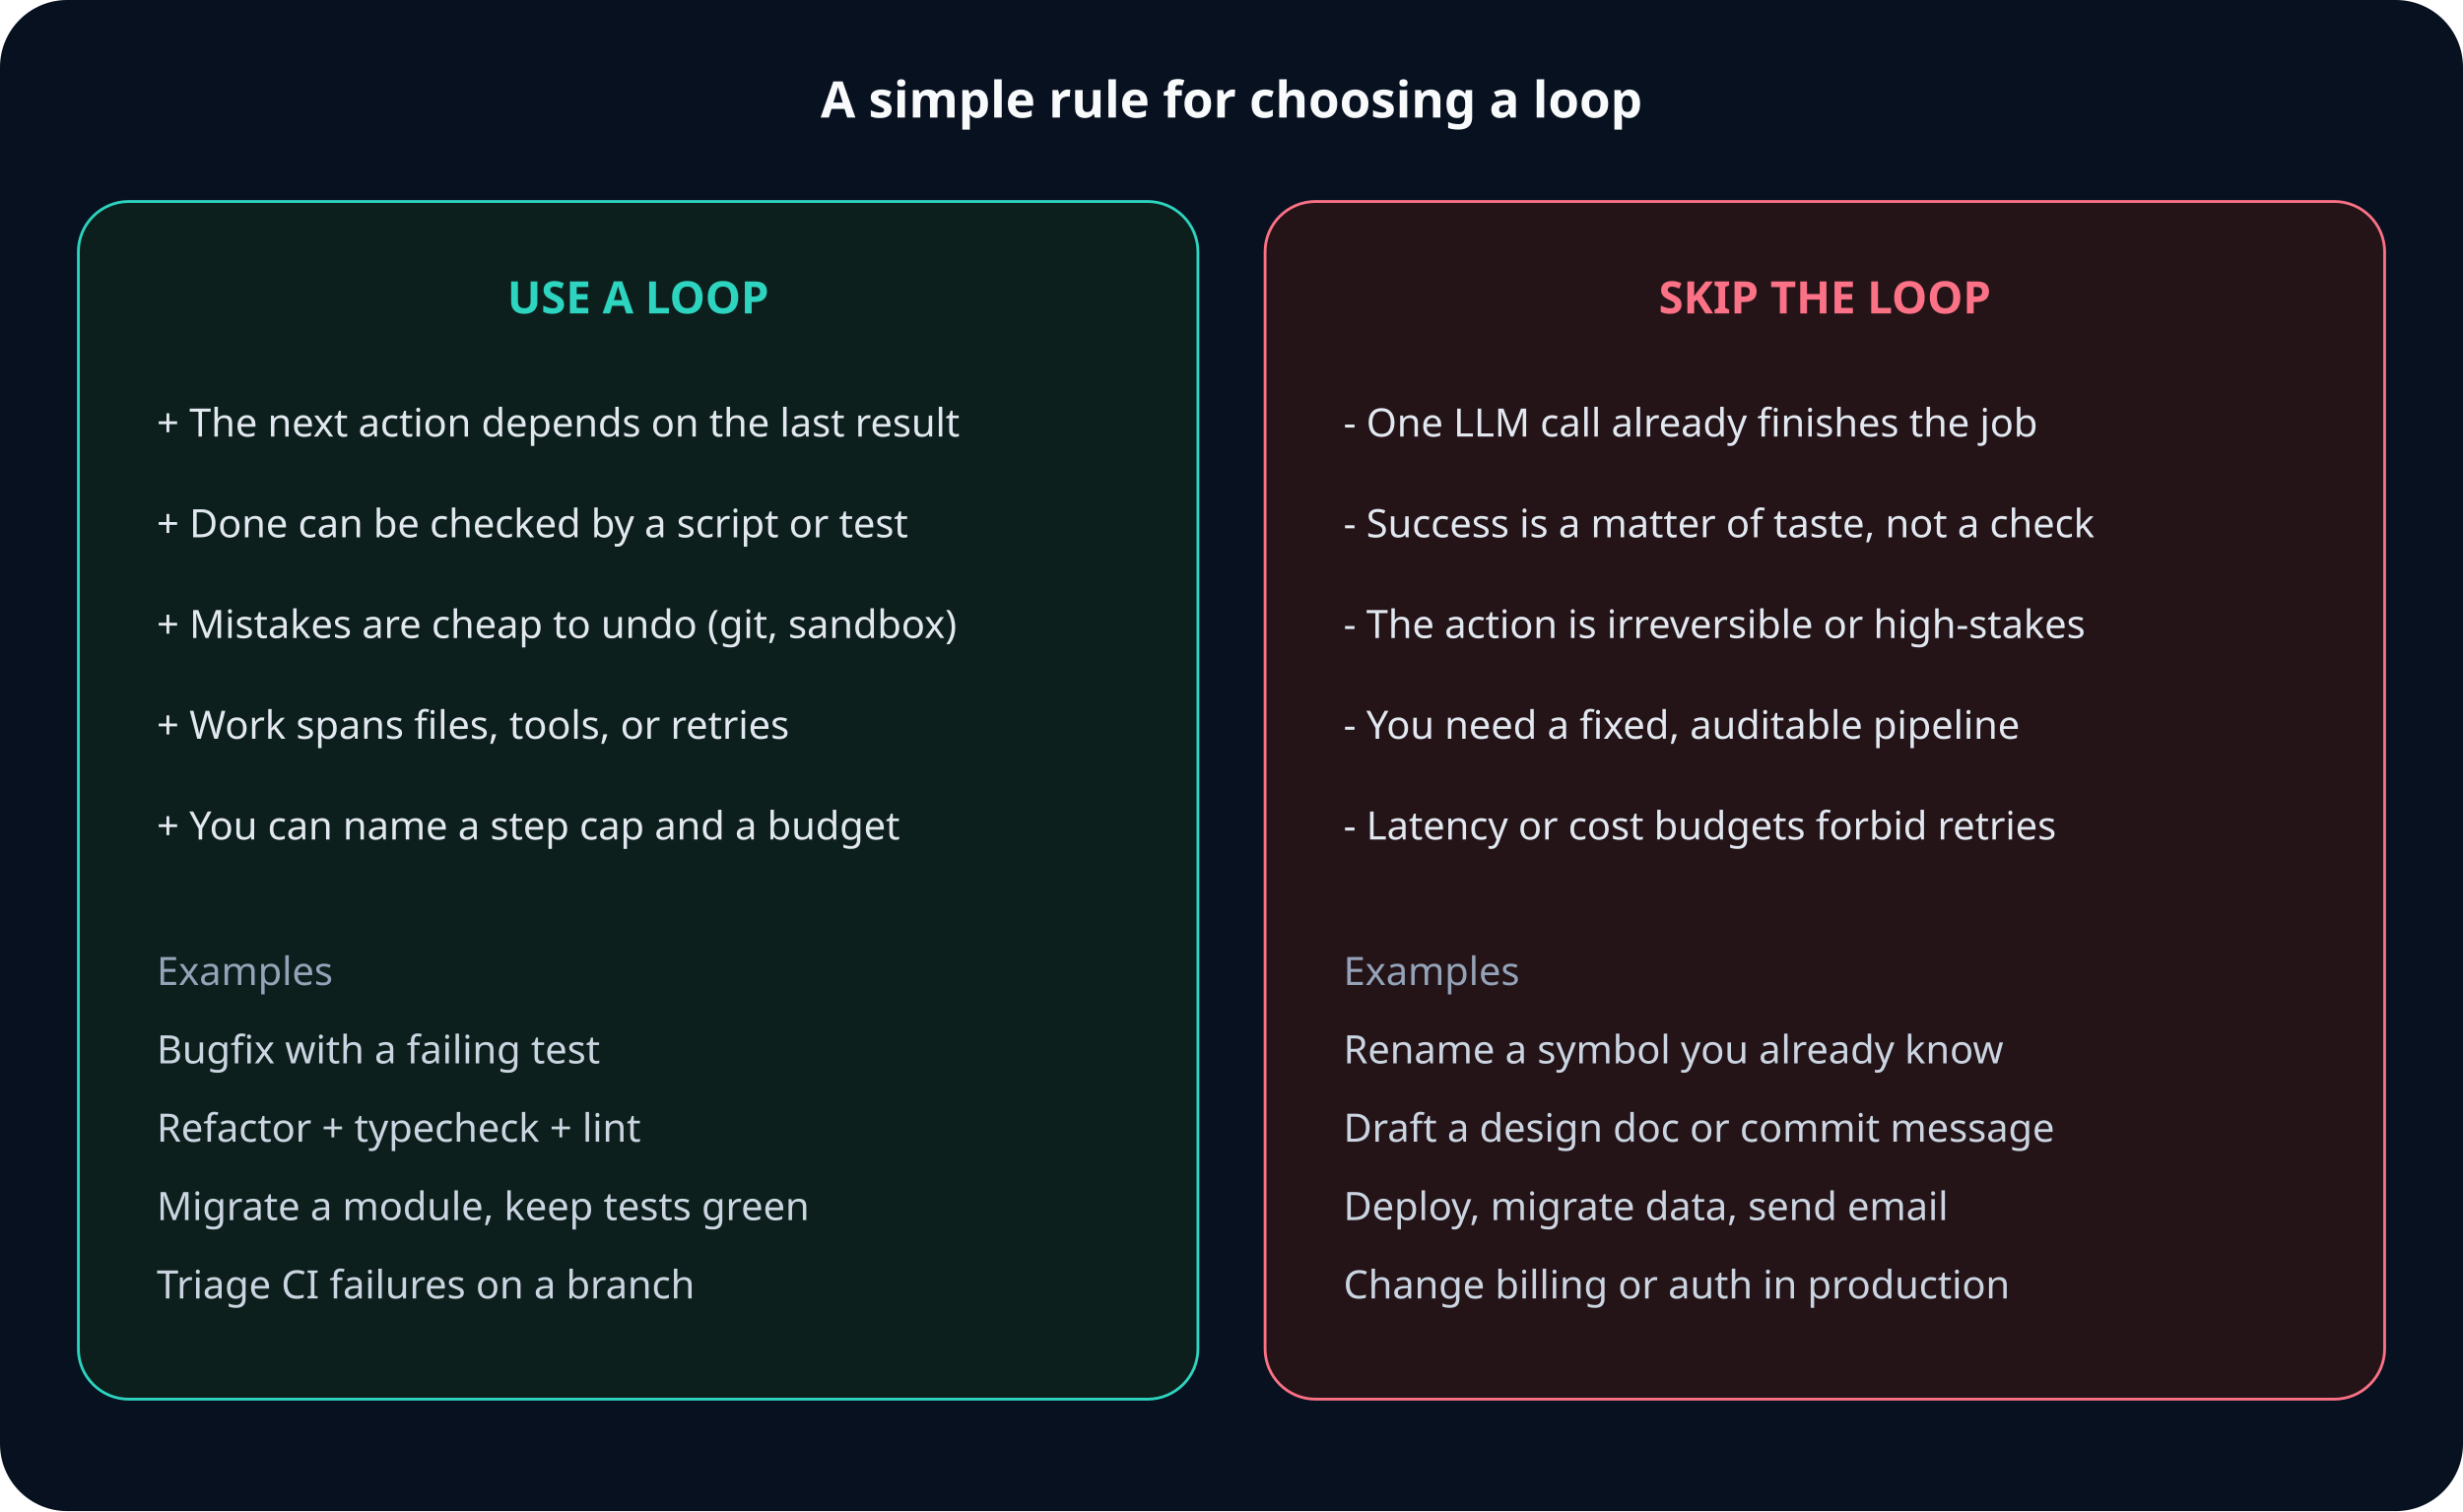
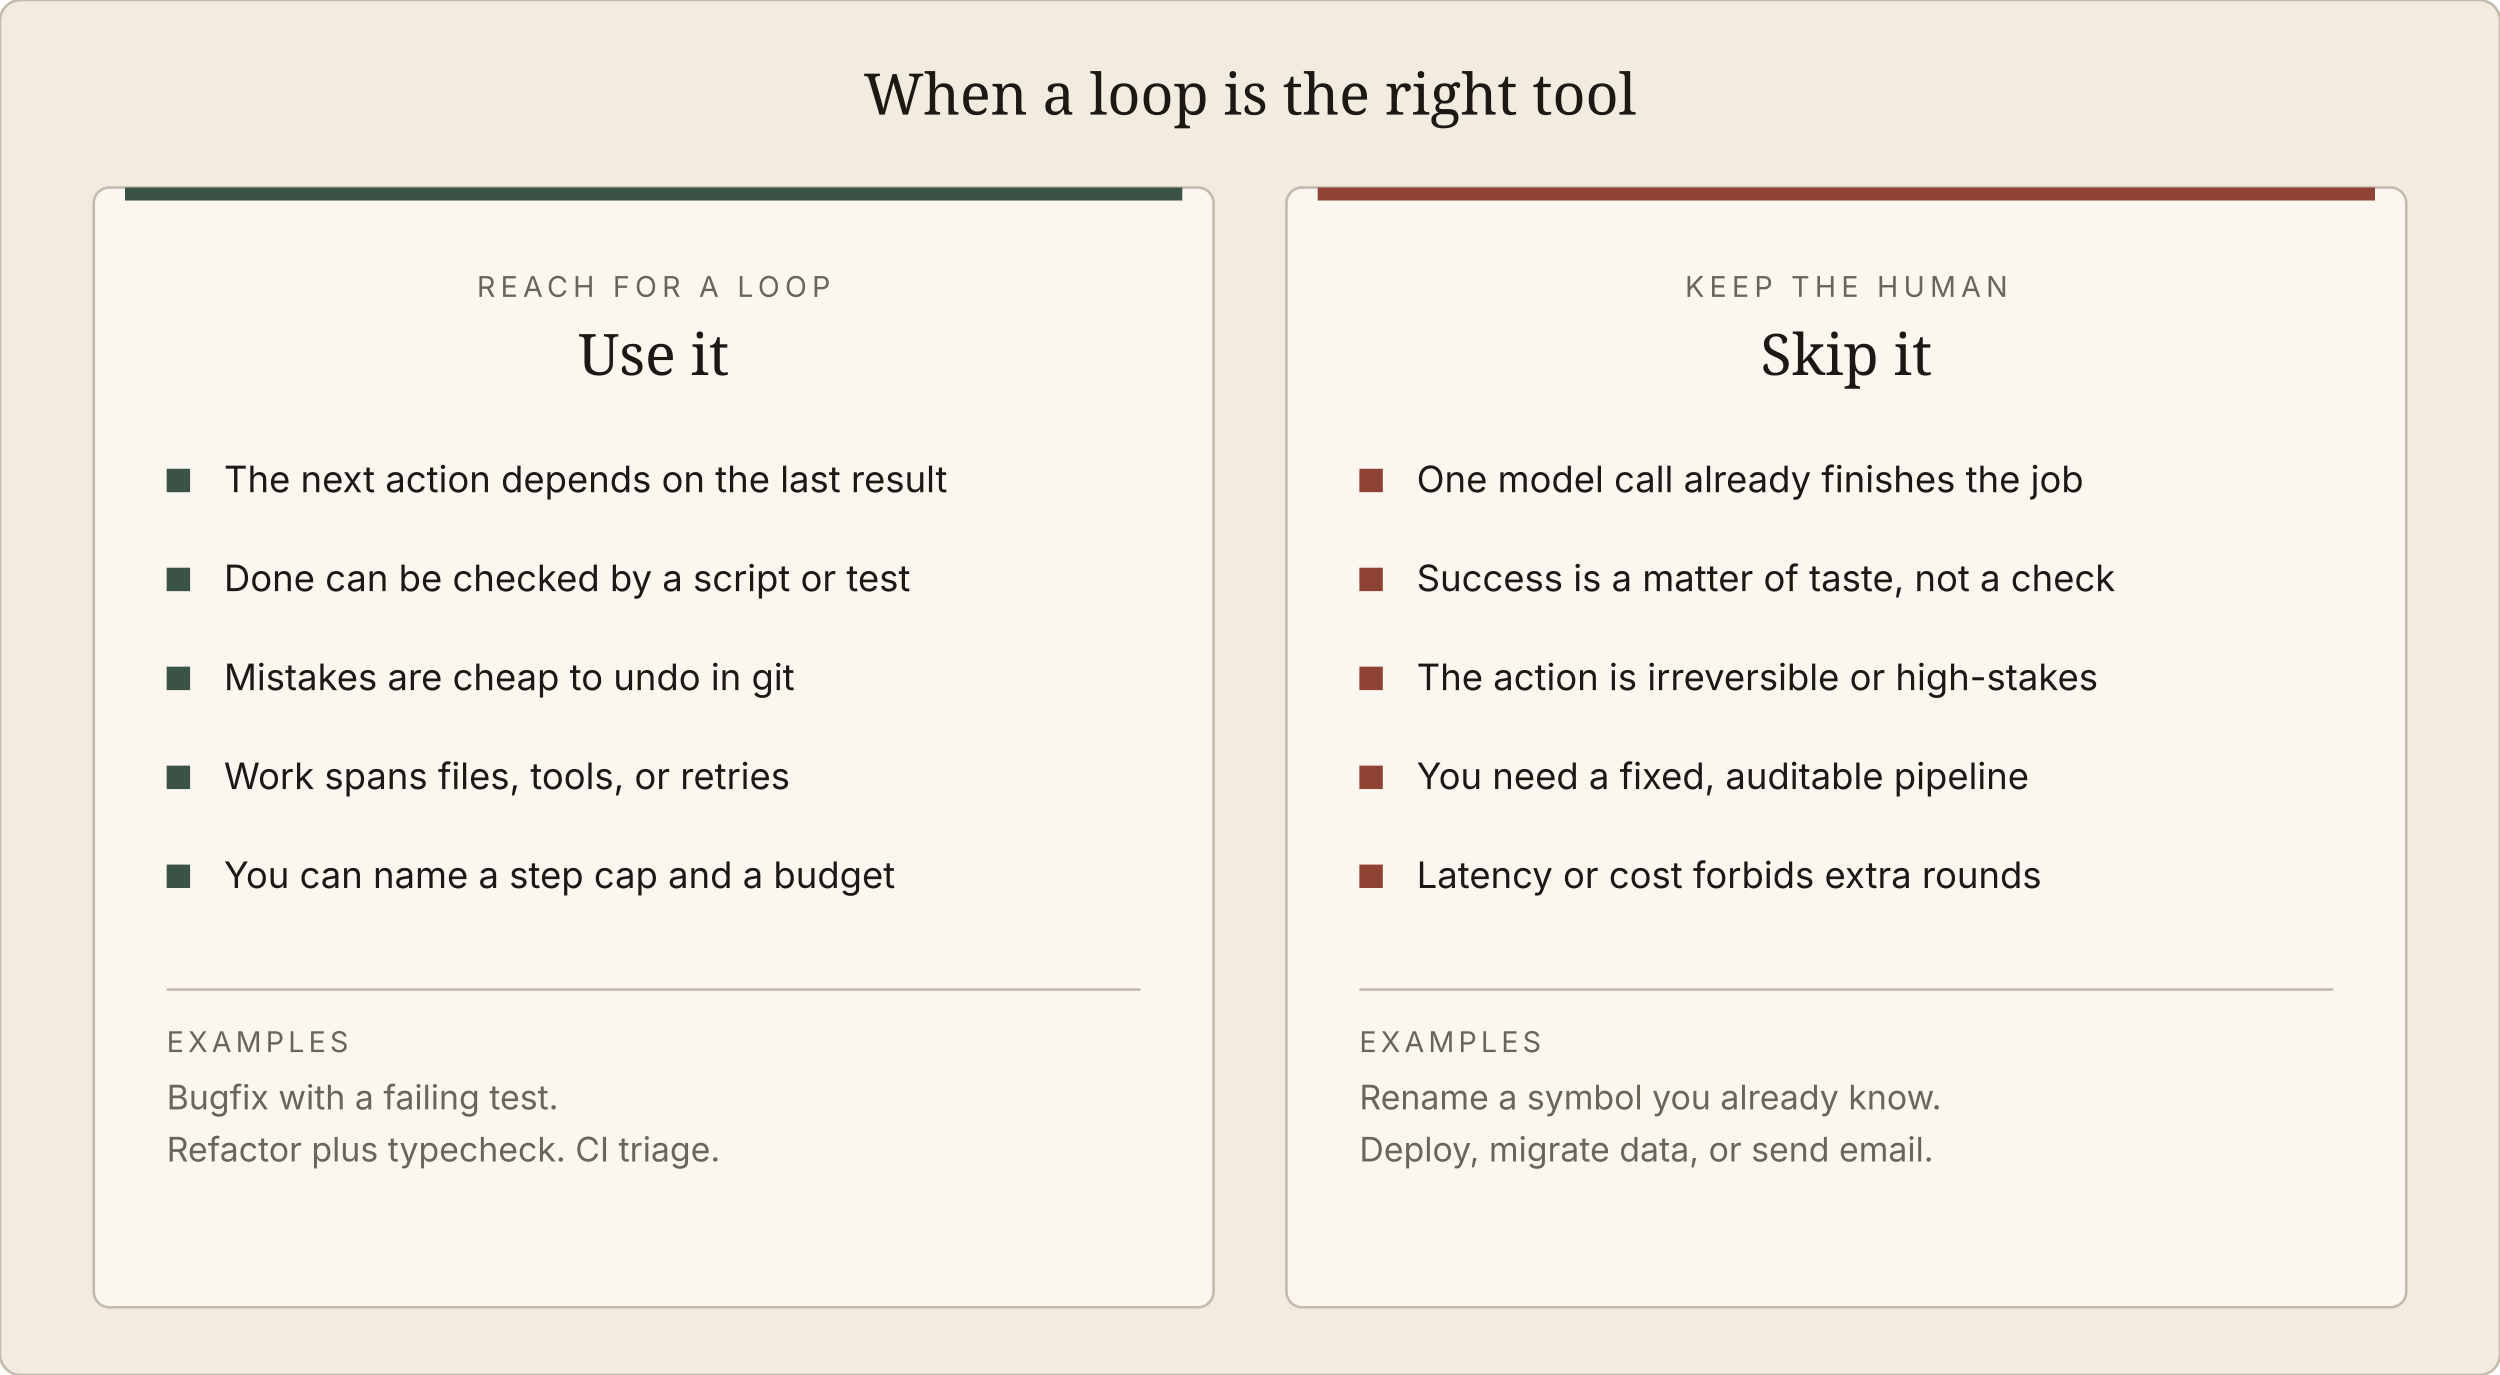
- <svg xmlns="http://www.w3.org/2000/svg" viewBox="0 0 880 540" role="img" aria-labelledby="title desc">
-   <rect width="880" height="540" rx="24" fill="#07111f" />
-   <text x="440" y="42" text-anchor="middle" font-family="ui-sans-serif, system-ui, sans-serif" font-size="18" font-weight="700" fill="#f8fafc">A simple rule for choosing a loop</text>
-   <rect x="28" y="72" width="400" height="428" rx="18" fill="#0d1f1c" stroke="#2dd4bf" />
-   <text x="228" y="112" text-anchor="middle" font-family="ui-sans-serif, system-ui, sans-serif" font-size="16" font-weight="700" fill="#2dd4bf">USE A LOOP</text>
-   <g font-family="ui-sans-serif, system-ui, sans-serif" font-size="14" fill="#e2e8f0">
-     <text x="56" y="156">+ The next action depends on the last result</text>
-     <text x="56" y="192">+ Done can be checked by a script or test</text>
-     <text x="56" y="228">+ Mistakes are cheap to undo (git, sandbox)</text>
-     <text x="56" y="264">+ Work spans files, tools, or retries</text>
-     <text x="56" y="300">+ You can name a step cap and a budget</text>
-     <text x="56" y="352" fill="#94a3b8">Examples</text>
-     <text x="56" y="380" fill="#cbd5e1">Bugfix with a failing test</text>
-     <text x="56" y="408" fill="#cbd5e1">Refactor + typecheck + lint</text>
-     <text x="56" y="436" fill="#cbd5e1">Migrate a module, keep tests green</text>
-     <text x="56" y="464" fill="#cbd5e1">Triage CI failures on a branch</text>
-   </g>
-   <rect x="452" y="72" width="400" height="428" rx="18" fill="#241418" stroke="#fb7185" />
-   <text x="652" y="112" text-anchor="middle" font-family="ui-sans-serif, system-ui, sans-serif" font-size="16" font-weight="700" fill="#fb7185">SKIP THE LOOP</text>
-   <g font-family="ui-sans-serif, system-ui, sans-serif" font-size="14" fill="#e2e8f0">
-     <text x="480" y="156">- One LLM call already finishes the job</text>
-     <text x="480" y="192">- Success is a matter of taste, not a check</text>
-     <text x="480" y="228">- The action is irreversible or high-stakes</text>
-     <text x="480" y="264">- You need a fixed, auditable pipeline</text>
-     <text x="480" y="300">- Latency or cost budgets forbid retries</text>
-     <text x="480" y="352" fill="#94a3b8">Examples</text>
-     <text x="480" y="380" fill="#cbd5e1">Rename a symbol you already know</text>
-     <text x="480" y="408" fill="#cbd5e1">Draft a design doc or commit message</text>
-     <text x="480" y="436" fill="#cbd5e1">Deploy, migrate data, send email</text>
-     <text x="480" y="464" fill="#cbd5e1">Change billing or auth in production</text>
-   </g>
+ <svg xmlns="http://www.w3.org/2000/svg" viewBox="0 0 960 528" width="960" height="528" role="img" aria-labelledby="title desc">
+   <defs>
+     <marker id="arrow" viewBox="0 0 10 10" refX="9" refY="5" markerWidth="8" markerHeight="8" orient="auto-start-reverse">
+       <path d="M 0 1.2 L 10 5 L 0 8.8 Z" fill="#1C1915" />
+     </marker>
+     <marker id="arrow-forest" viewBox="0 0 10 10" refX="9" refY="5" markerWidth="8" markerHeight="8" orient="auto-start-reverse">
+       <path d="M 0 1.2 L 10 5 L 0 8.8 Z" fill="#3A5344" />
+     </marker>
+     <marker id="arrow-mute" viewBox="0 0 10 10" refX="9" refY="5" markerWidth="8" markerHeight="8" orient="auto-start-reverse">
+       <path d="M 0 1.2 L 10 5 L 0 8.8 Z" fill="#6B6458" />
+     </marker>
+   </defs>
+   <rect width="960" height="528" rx="8" fill="#F2EBE0" stroke="#C4BAAE" stroke-width="1" />
+   <text x="480" y="44" text-anchor="middle" font-family="'Noto Serif', Georgia, 'Times New Roman', serif" font-size="22" fill="#1C1915">When a loop is the right tool</text>
+   <rect x="36" y="72" width="430" height="430" rx="6" fill="#FBF7F0" stroke="#C4BAAE" />
+   <rect x="48" y="72" width="406" height="5" fill="#3A5344" />
+   <text x="251.0" y="114" text-anchor="middle" font-family="Inter, 'Noto Sans', 'Segoe UI', Helvetica, Arial, sans-serif" font-size="11" letter-spacing="2" fill="#6B6458">REACH FOR A LOOP</text>
+   <text x="251.0" y="144" text-anchor="middle" font-family="'Noto Serif', Georgia, 'Times New Roman', serif" font-size="22" fill="#1C1915">Use it</text>
+   <rect x="64" y="180" width="9" height="9" fill="#3A5344" />
+   <text x="86" y="189" font-family="Inter, 'Noto Sans', 'Segoe UI', Helvetica, Arial, sans-serif" font-size="14" fill="#1C1915">The next action depends on the last result</text>
+   <rect x="64" y="218" width="9" height="9" fill="#3A5344" />
+   <text x="86" y="227" font-family="Inter, 'Noto Sans', 'Segoe UI', Helvetica, Arial, sans-serif" font-size="14" fill="#1C1915">Done can be checked by a script or test</text>
+   <rect x="64" y="256" width="9" height="9" fill="#3A5344" />
+   <text x="86" y="265" font-family="Inter, 'Noto Sans', 'Segoe UI', Helvetica, Arial, sans-serif" font-size="14" fill="#1C1915">Mistakes are cheap to undo in git</text>
+   <rect x="64" y="294" width="9" height="9" fill="#3A5344" />
+   <text x="86" y="303" font-family="Inter, 'Noto Sans', 'Segoe UI', Helvetica, Arial, sans-serif" font-size="14" fill="#1C1915">Work spans files, tools, or retries</text>
+   <rect x="64" y="332" width="9" height="9" fill="#3A5344" />
+   <text x="86" y="341" font-family="Inter, 'Noto Sans', 'Segoe UI', Helvetica, Arial, sans-serif" font-size="14" fill="#1C1915">You can name a step cap and a budget</text>
+   <line x1="64" y1="380" x2="438" y2="380" stroke="#C4BAAE" stroke-width="1" />
+   <text x="64" y="404" font-family="Inter, 'Noto Sans', 'Segoe UI', Helvetica, Arial, sans-serif" font-size="11" letter-spacing="1.6" fill="#6B6458">EXAMPLES</text>
+   <text x="64" y="426" font-family="Inter, 'Noto Sans', 'Segoe UI', Helvetica, Arial, sans-serif" font-size="13" fill="#6B6458">Bugfix with a failing test.</text>
+   <text x="64" y="446" font-family="Inter, 'Noto Sans', 'Segoe UI', Helvetica, Arial, sans-serif" font-size="13" fill="#6B6458">Refactor plus typecheck. CI triage.</text>
+   <rect x="494" y="72" width="430" height="430" rx="6" fill="#FBF7F0" stroke="#C4BAAE" />
+   <rect x="506" y="72" width="406" height="5" fill="#8F4334" />
+   <text x="709.0" y="114" text-anchor="middle" font-family="Inter, 'Noto Sans', 'Segoe UI', Helvetica, Arial, sans-serif" font-size="11" letter-spacing="2" fill="#6B6458">KEEP THE HUMAN</text>
+   <text x="709.0" y="144" text-anchor="middle" font-family="'Noto Serif', Georgia, 'Times New Roman', serif" font-size="22" fill="#1C1915">Skip it</text>
+   <rect x="522" y="180" width="9" height="9" fill="#8F4334" />
+   <text x="544" y="189" font-family="Inter, 'Noto Sans', 'Segoe UI', Helvetica, Arial, sans-serif" font-size="14" fill="#1C1915">One model call already finishes the job</text>
+   <rect x="522" y="218" width="9" height="9" fill="#8F4334" />
+   <text x="544" y="227" font-family="Inter, 'Noto Sans', 'Segoe UI', Helvetica, Arial, sans-serif" font-size="14" fill="#1C1915">Success is a matter of taste, not a check</text>
+   <rect x="522" y="256" width="9" height="9" fill="#8F4334" />
+   <text x="544" y="265" font-family="Inter, 'Noto Sans', 'Segoe UI', Helvetica, Arial, sans-serif" font-size="14" fill="#1C1915">The action is irreversible or high-stakes</text>
+   <rect x="522" y="294" width="9" height="9" fill="#8F4334" />
+   <text x="544" y="303" font-family="Inter, 'Noto Sans', 'Segoe UI', Helvetica, Arial, sans-serif" font-size="14" fill="#1C1915">You need a fixed, auditable pipeline</text>
+   <rect x="522" y="332" width="9" height="9" fill="#8F4334" />
+   <text x="544" y="341" font-family="Inter, 'Noto Sans', 'Segoe UI', Helvetica, Arial, sans-serif" font-size="14" fill="#1C1915">Latency or cost forbids extra rounds</text>
+   <line x1="522" y1="380" x2="896" y2="380" stroke="#C4BAAE" stroke-width="1" />
+   <text x="522" y="404" font-family="Inter, 'Noto Sans', 'Segoe UI', Helvetica, Arial, sans-serif" font-size="11" letter-spacing="1.6" fill="#6B6458">EXAMPLES</text>
+   <text x="522" y="426" font-family="Inter, 'Noto Sans', 'Segoe UI', Helvetica, Arial, sans-serif" font-size="13" fill="#6B6458">Rename a symbol you already know.</text>
+   <text x="522" y="446" font-family="Inter, 'Noto Sans', 'Segoe UI', Helvetica, Arial, sans-serif" font-size="13" fill="#6B6458">Deploy, migrate data, or send email.</text>
</svg>
